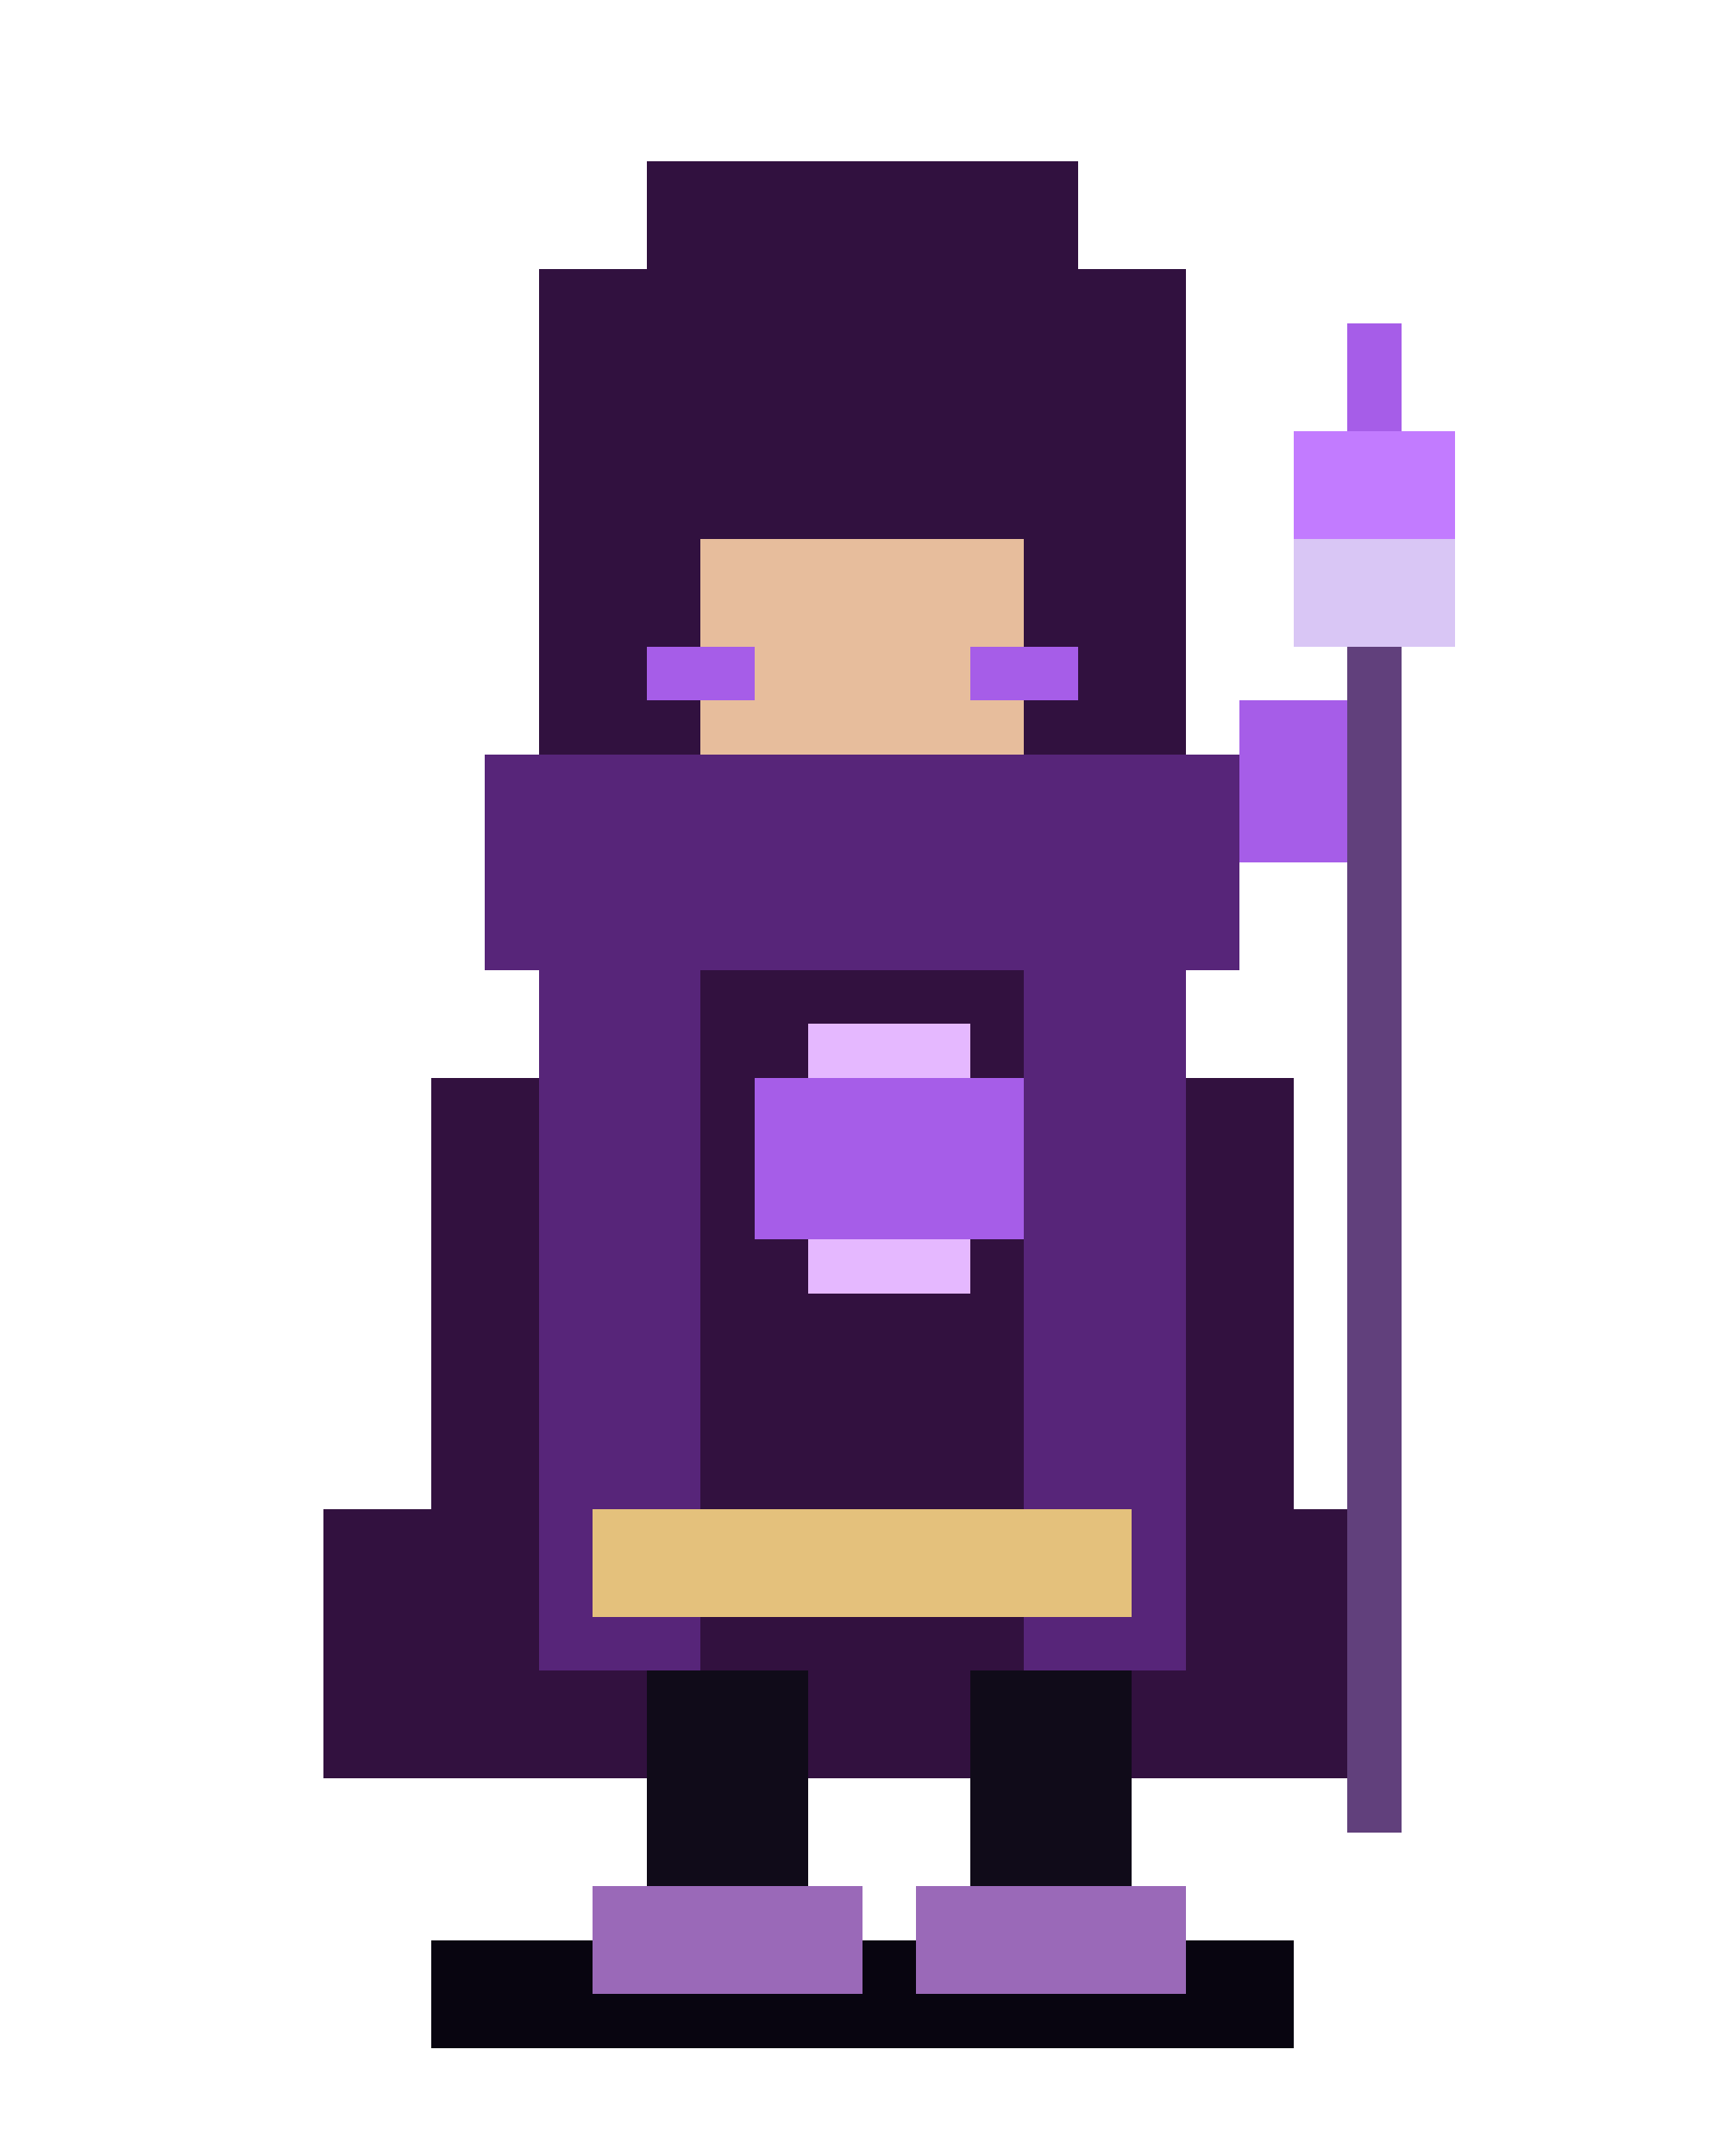
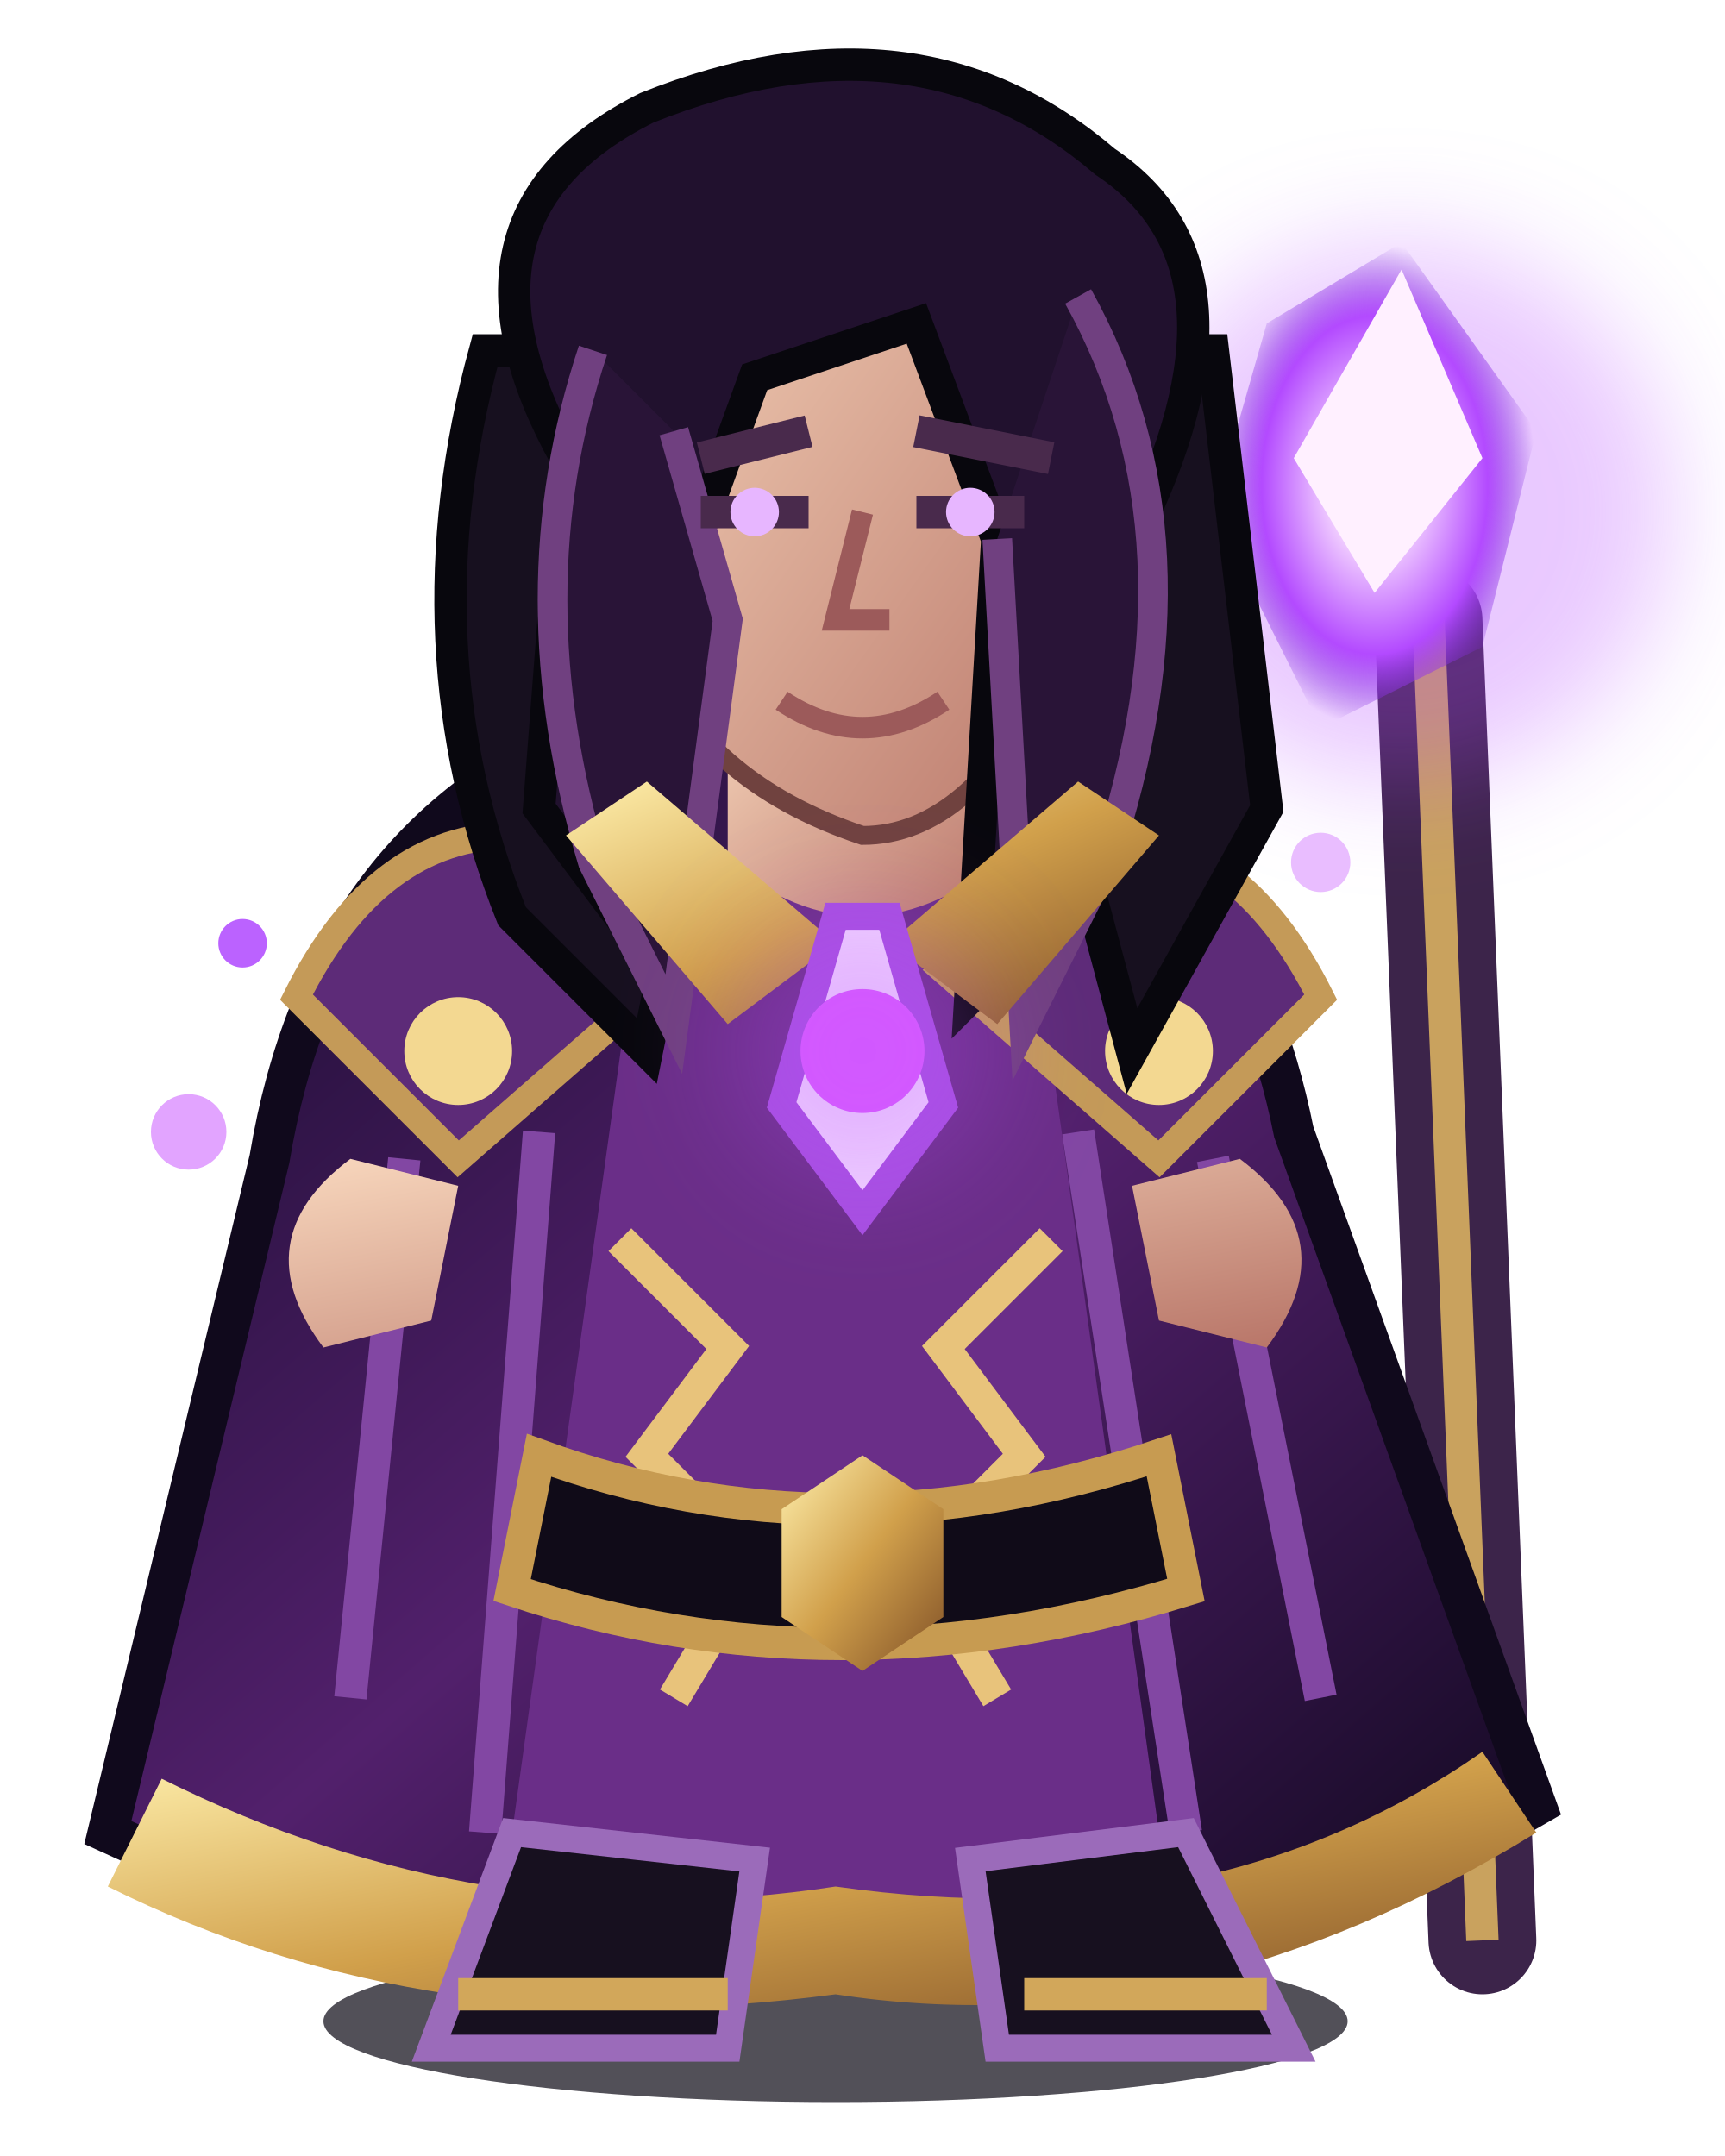
- <svg xmlns="http://www.w3.org/2000/svg" width="64" height="80" viewBox="0 0 32 40" shape-rendering="crispEdges">
-   <rect x="8" y="36" width="16" height="2" fill="#080510" />
-   <rect x="10" y="14" width="12" height="17" fill="#32113f" />
-   <rect x="8" y="20" width="16" height="10" fill="#32113f" />
-   <rect x="6" y="28" width="20" height="5" fill="#32113f" />
-   <rect x="10" y="16" width="3" height="15" fill="#572579" />
-   <rect x="19" y="16" width="3" height="15" fill="#572579" />
-   <rect x="12" y="31" width="3" height="5" fill="#100b19" />
-   <rect x="18" y="31" width="3" height="5" fill="#100b19" />
-   <rect x="11" y="35" width="5" height="2" fill="#9a69b8" />
-   <rect x="17" y="35" width="5" height="2" fill="#9a69b8" />
-   <rect x="12" y="8" width="8" height="9" fill="#e7bd9c" />
-   <rect x="10" y="5" width="12" height="5" fill="#31113f" />
-   <rect x="10" y="8" width="3" height="10" fill="#31113f" />
-   <rect x="19" y="8" width="3" height="10" fill="#31113f" />
-   <rect x="12" y="3" width="8" height="3" fill="#31113f" />
-   <rect x="12" y="12" width="2" height="1" fill="#a65de8" />
-   <rect x="18" y="12" width="2" height="1" fill="#a65de8" />
-   <rect x="9" y="14" width="14" height="4" fill="#572579" />
-   <rect x="15" y="19" width="3" height="5" fill="#e5b8ff" />
-   <rect x="14" y="20" width="5" height="3" fill="#a65de8" />
-   <rect x="11" y="28" width="10" height="2" fill="#e4c17c" />
-   <rect x="25" y="11" width="1" height="23" fill="#61407c" />
-   <rect x="24" y="8" width="3" height="4" fill="#c27bff" />
-   <rect x="25" y="6" width="1" height="2" fill="#a65de8" />
-   <rect x="24" y="10" width="3" height="2" fill="#d9c6f5" />
-   <rect x="23" y="13" width="2" height="3" fill="#a65de8" />
+ <svg xmlns="http://www.w3.org/2000/svg" width="128" height="160" viewBox="0 0 64 80">
+   <defs>
+     <linearGradient id="robe" x2="1" y2="1">
+       <stop stop-color="#160b2b" />
+       <stop offset=".5" stop-color="#52206c" />
+       <stop offset="1" stop-color="#10081e" />
+     </linearGradient>
+     <linearGradient id="skin" x2="1" y2="1">
+       <stop stop-color="#f8d7bd" />
+       <stop offset="1" stop-color="#b87568" />
+     </linearGradient>
+     <linearGradient id="gold" x2="1" y2="1">
+       <stop stop-color="#fff0ad" />
+       <stop offset=".5" stop-color="#d1a04b" />
+       <stop offset="1" stop-color="#805027" />
+     </linearGradient>
+     <radialGradient id="orb">
+       <stop stop-color="#fff" />
+       <stop offset=".3" stop-color="#efcaff" />
+       <stop offset=".7" stop-color="#b34aff" />
+       <stop offset="1" stop-color="#7123d3" stop-opacity="0" />
+     </radialGradient>
+     <filter id="glow" x="-100%" y="-100%" width="300%" height="300%">
+       <feGaussianBlur stdDeviation="2" />
+     </filter>
+   </defs>
+   <ellipse cx="31" cy="75" rx="19" ry="3" fill="#080511" opacity=".7" />
+   <path d="M53 23 L55 72" stroke="#3c244a" stroke-width="4" stroke-linecap="round" />
+   <path d="M53 23 L55 72" stroke="#c9a25e" stroke-width="1.2" />
+   <circle cx="52" cy="19" r="10" fill="#b64aff" opacity=".3" filter="url(#glow)" />
+   <path d="M52 9 L57 16 L55 24 L49 27 L45 19 L47 12Z" fill="url(#orb)" />
+   <path d="M52 10 L55 17 L51 22 L48 17Z" fill="#fff0ff" />
+   <path d="M22 27 Q12 31 10 43 L4 68 Q17 74 31 72 Q45 74 57 67 L48 42 Q46 32 38 27Z" fill="url(#robe)" stroke="#10091c" stroke-width="1.5" />
+   <path d="M15 43 L13 63 M20 42 L18 68 M45 43 L49 63 M40 42 L44 68" stroke="#8247a3" stroke-width="1.2" />
+   <path d="M24 32 L19 68 L31 73 L43 68 L38 32Z" fill="#6a2e88" />
+   <path d="M6 66 Q18 72 31 70 Q45 72 55 65 L57 68 Q44 76 31 74 Q16 76 4 70Z" fill="url(#gold)" />
+   <path d="M23 46 L27 50 L24 54 L28 58 L25 63 M39 46 L35 50 L38 54 L34 58 L37 63" fill="none" stroke="#e8c37b" stroke-width="1.2" />
+   <path d="M19 31 Q14 31 11 37 L17 43 L25 36Z M41 31 Q46 31 49 37 L43 43 L35 36Z" fill="#5d2b78" stroke="#c49a58" stroke-width="1" />
+   <circle cx="17" cy="39" r="2" fill="#f3d891" />
+   <circle cx="43" cy="39" r="2" fill="#f3d891" />
+   <path d="M27 25 L27 32 Q32 36 37 32 L37 25Z" fill="url(#skin)" />
+   <path d="M18 13 Q15 24 19 34 L24 39 L27 24 L38 24 L42 39 L47 30 L45 13Z" fill="#17101f" stroke="#08070d" stroke-width="1.2" />
+   <path d="M23 12 Q24 5 32 6 Q41 6 41 14 L39 25 Q36 31 32 31 Q26 29 24 24Z" fill="url(#skin)" stroke="#70423f" stroke-width=".7" />
+   <path d="M21 17 Q16 8 24 4 Q34 0 41 6 Q47 10 42 20 L40 33 L36 37 L37 20 L34 12 L28 14 L24 25 L23 34 L20 30Z" fill="#21112e" stroke="#08070d" stroke-width="1.2" />
+   <path d="M22 13 Q19 22 22 32 L25 38 L27 23 L25 16 M40 11 Q45 20 41 32 L38 38 L37 20" fill="#291437" stroke="#704080" stroke-width="1.1" />
+   <path d="M26 17 L30 16 M34 16 L39 17 M26 19 L30 19 M34 19 L38 19" stroke="#492a4c" stroke-width="1.2" />
+   <circle cx="28" cy="19" r=".9" fill="#e7b6ff" />
+   <circle cx="36" cy="19" r=".9" fill="#e7b6ff" />
+   <path d="M32 19 L31 23 L33 23 M29 26 Q32 28 35 26" fill="none" stroke="#9c5a5a" stroke-width=".8" />
+   <path d="M24 29 L31 35 L27 38 L21 31Z M40 29 L33 35 L37 38 L43 31Z" fill="url(#gold)" />
+   <path d="M31 34 L33 34 L35 41 L32 45 L29 41Z" fill="#f0d4ff" stroke="#a64fe0" stroke-width="1" />
+   <circle cx="32" cy="39" r="2.3" fill="#d95cff" />
+   <circle cx="32" cy="39" r="5" fill="#bc4dff" opacity=".25" filter="url(#glow)" />
+   <path d="M20 54 Q31 58 43 54 L44 59 Q31 63 19 59Z" fill="#100b18" stroke="#c79b51" stroke-width="1.2" />
+   <path d="M29 56 L32 54 L35 56 L35 60 L32 62 L29 60Z" fill="url(#gold)" />
+   <path d="M13 43 Q9 46 12 50 L16 49 L17 44Z M46 43 Q50 46 47 50 L43 49 L42 44Z" fill="url(#skin)" />
+   <circle cx="7" cy="42" r="1.4" fill="#e2a4ff" />
+   <circle cx="9" cy="35" r=".9" fill="#bb62ff" />
+   <circle cx="49" cy="32" r="1.1" fill="#e9bdff" />
+   <path d="M19 68 L28 69 L27 76 L16 76Z M36 69 L44 68 L48 76 L37 76Z" fill="#17101f" stroke="#9b6bba" stroke-width="1" />
+   <path d="M17 74 L27 74 M38 74 L47 74" stroke="#d2a75a" stroke-width="1.2" />
</svg>
